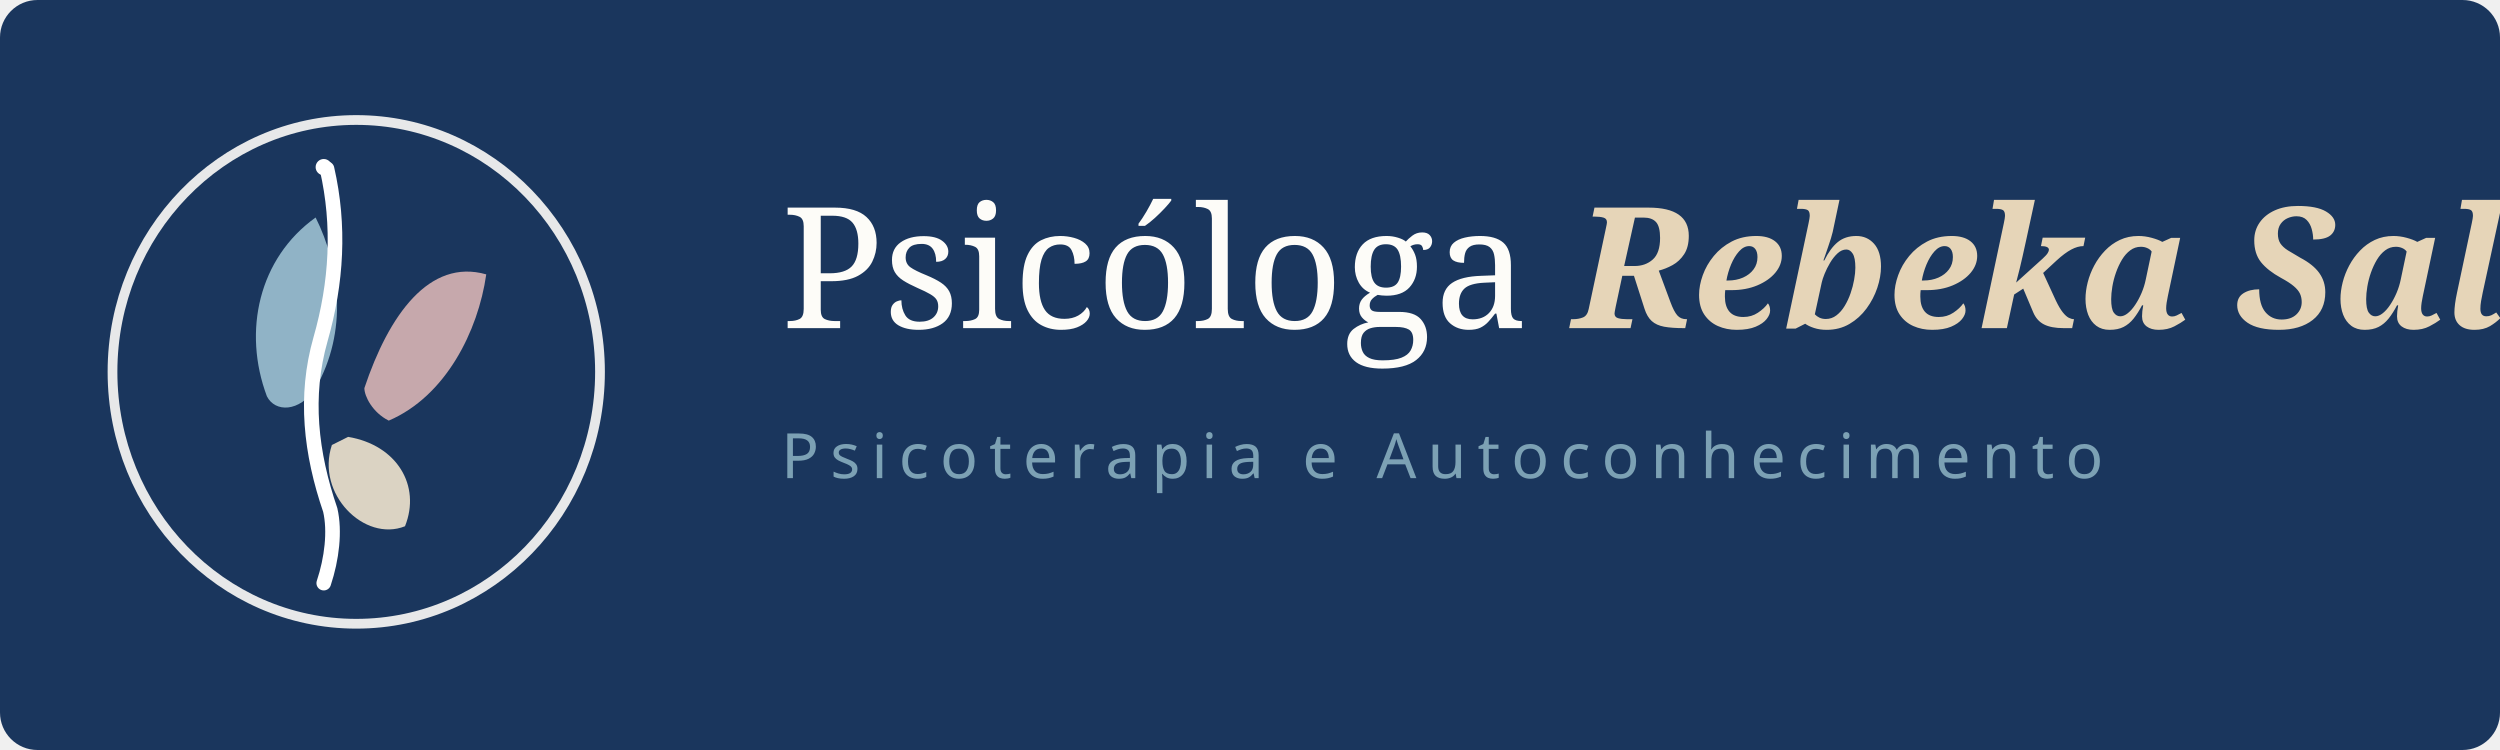
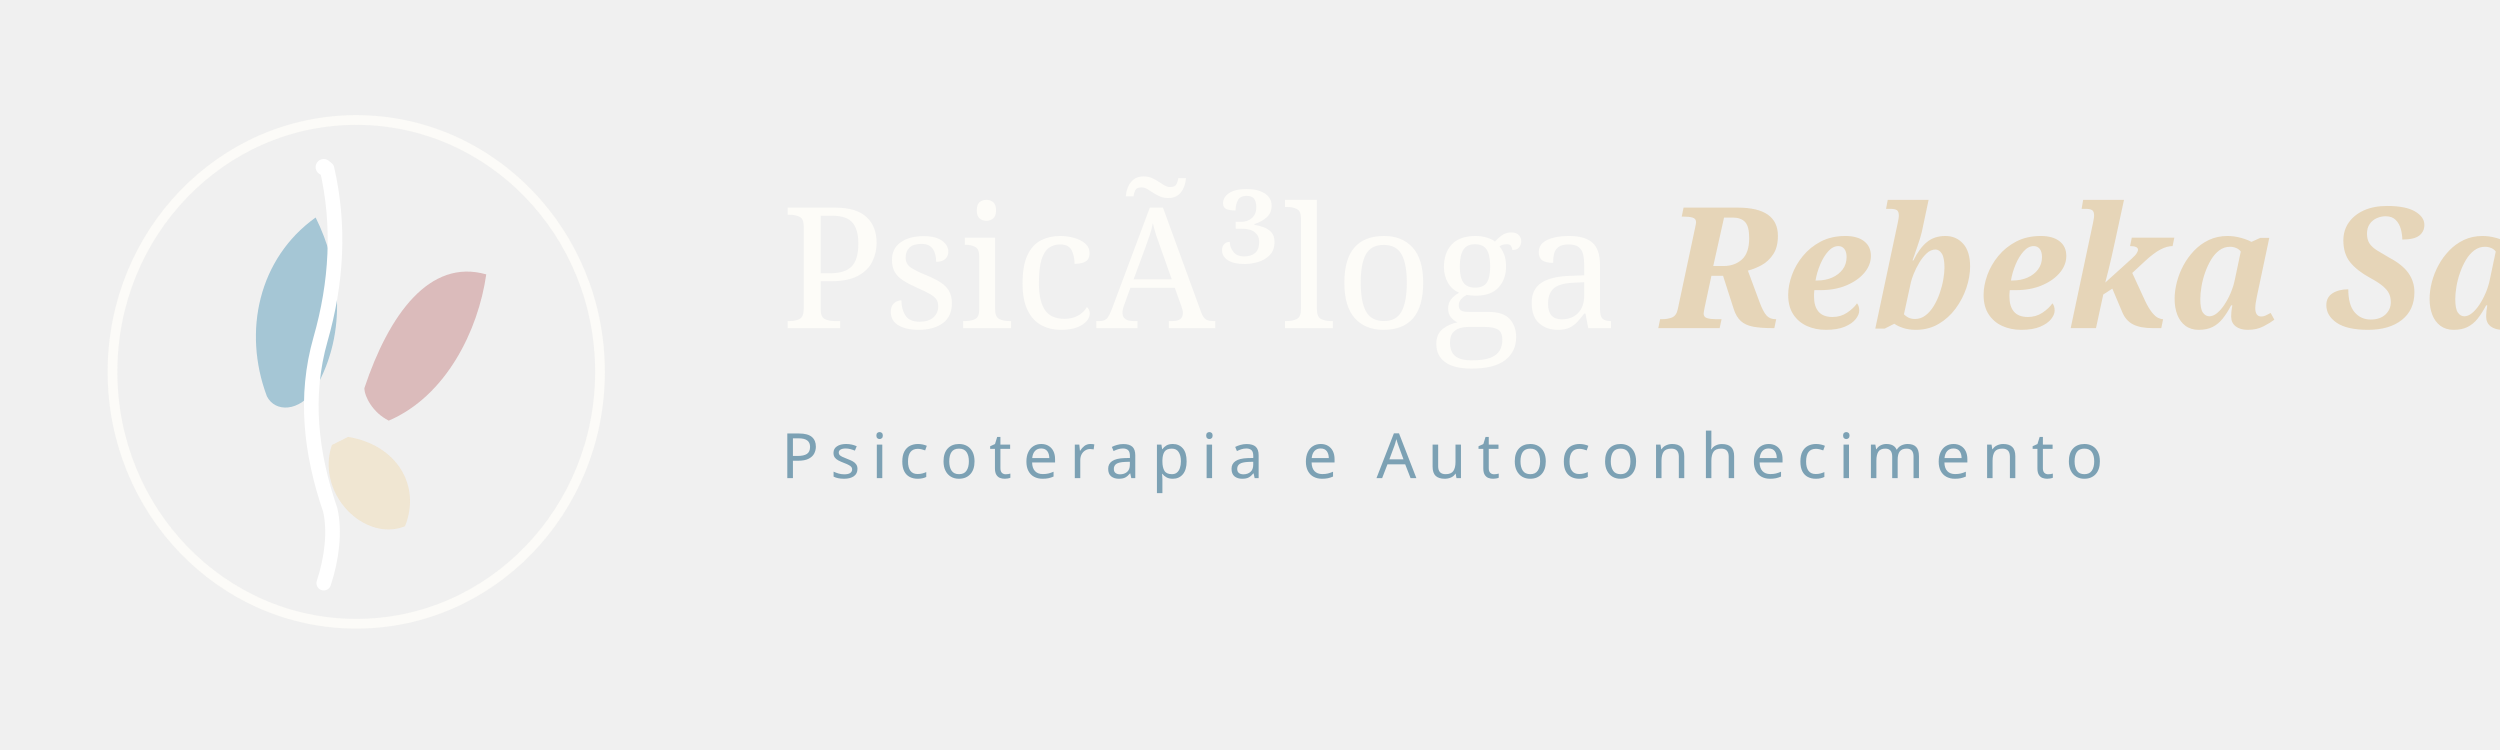
<svg xmlns="http://www.w3.org/2000/svg" viewBox="0 0 800 240" width="800" height="240">
  <defs>
    <style>
      .brand-title-dark { font-family: 'Playfair Display', 'Cormorant Garamond', serif; font-size: 54px; font-weight: 500; fill: #FDFCF8; }
      .brand-name-dark { font-family: 'Cormorant Garamond', 'Alex Brush', serif; font-style: italic; font-weight: 600; fill: #E6D5B8; }
      .brand-sub-dark { font-family: 'Plus Jakarta Sans', system-ui, sans-serif; font-size: 20px; font-weight: 400; letter-spacing: 0.18em; fill: #7CA1B4; text-transform: uppercase; }
    </style>
  </defs>
-   <rect width="800" height="240" rx="12" fill="#1A365D" />
  <g transform="translate(10, 15) scale(0.52)">
    <g transform="translate(0, 0)">
      <ellipse cx="200" cy="200" rx="150" ry="155" fill="none" stroke="#FDFCF8" stroke-width="6" stroke-linecap="round" opacity="0.9" />
      <path d="M 145,215 C 130,175 140,130 175,105 C 190,135 195,175 175,210 C 165,225 150,225 145,215 Z" fill="#9CC1D2" opacity="0.9" />
      <path d="M 205,210 C 220,165 245,130 280,140 C 275,175 255,215 220,230 C 210,225 205,215 205,210 Z" fill="#D8B5B5" opacity="0.9" />
      <path d="M 185,245 C 175,275 205,305 230,295 C 240,270 225,245 195,240 Z" fill="#F0E4CE" opacity="0.9" />
      <path d="M 182,75 C 190,110 188,145 178,180 C 168,215 172,250 184,285 C 187,298 185,315 180,330" fill="none" stroke="#FFFFFF" stroke-width="9" stroke-linecap="round" stroke-linejoin="round" />
      <circle cx="180" cy="74" r="5" fill="#FFFFFF" />
    </g>
  </g>
  <g transform="translate(250, 105)">
    <text class="brand-title-dark">
-       Psicóloga <tspan class="brand-name-dark">Rebeka Sales</tspan>
+       PsicÃ³loga <tspan class="brand-name-dark">Rebeka Sales</tspan>
    </text>
    <text y="48" class="brand-sub-dark">
      Psicoterapia e Autoconhecimento
    </text>
  </g>
</svg>
